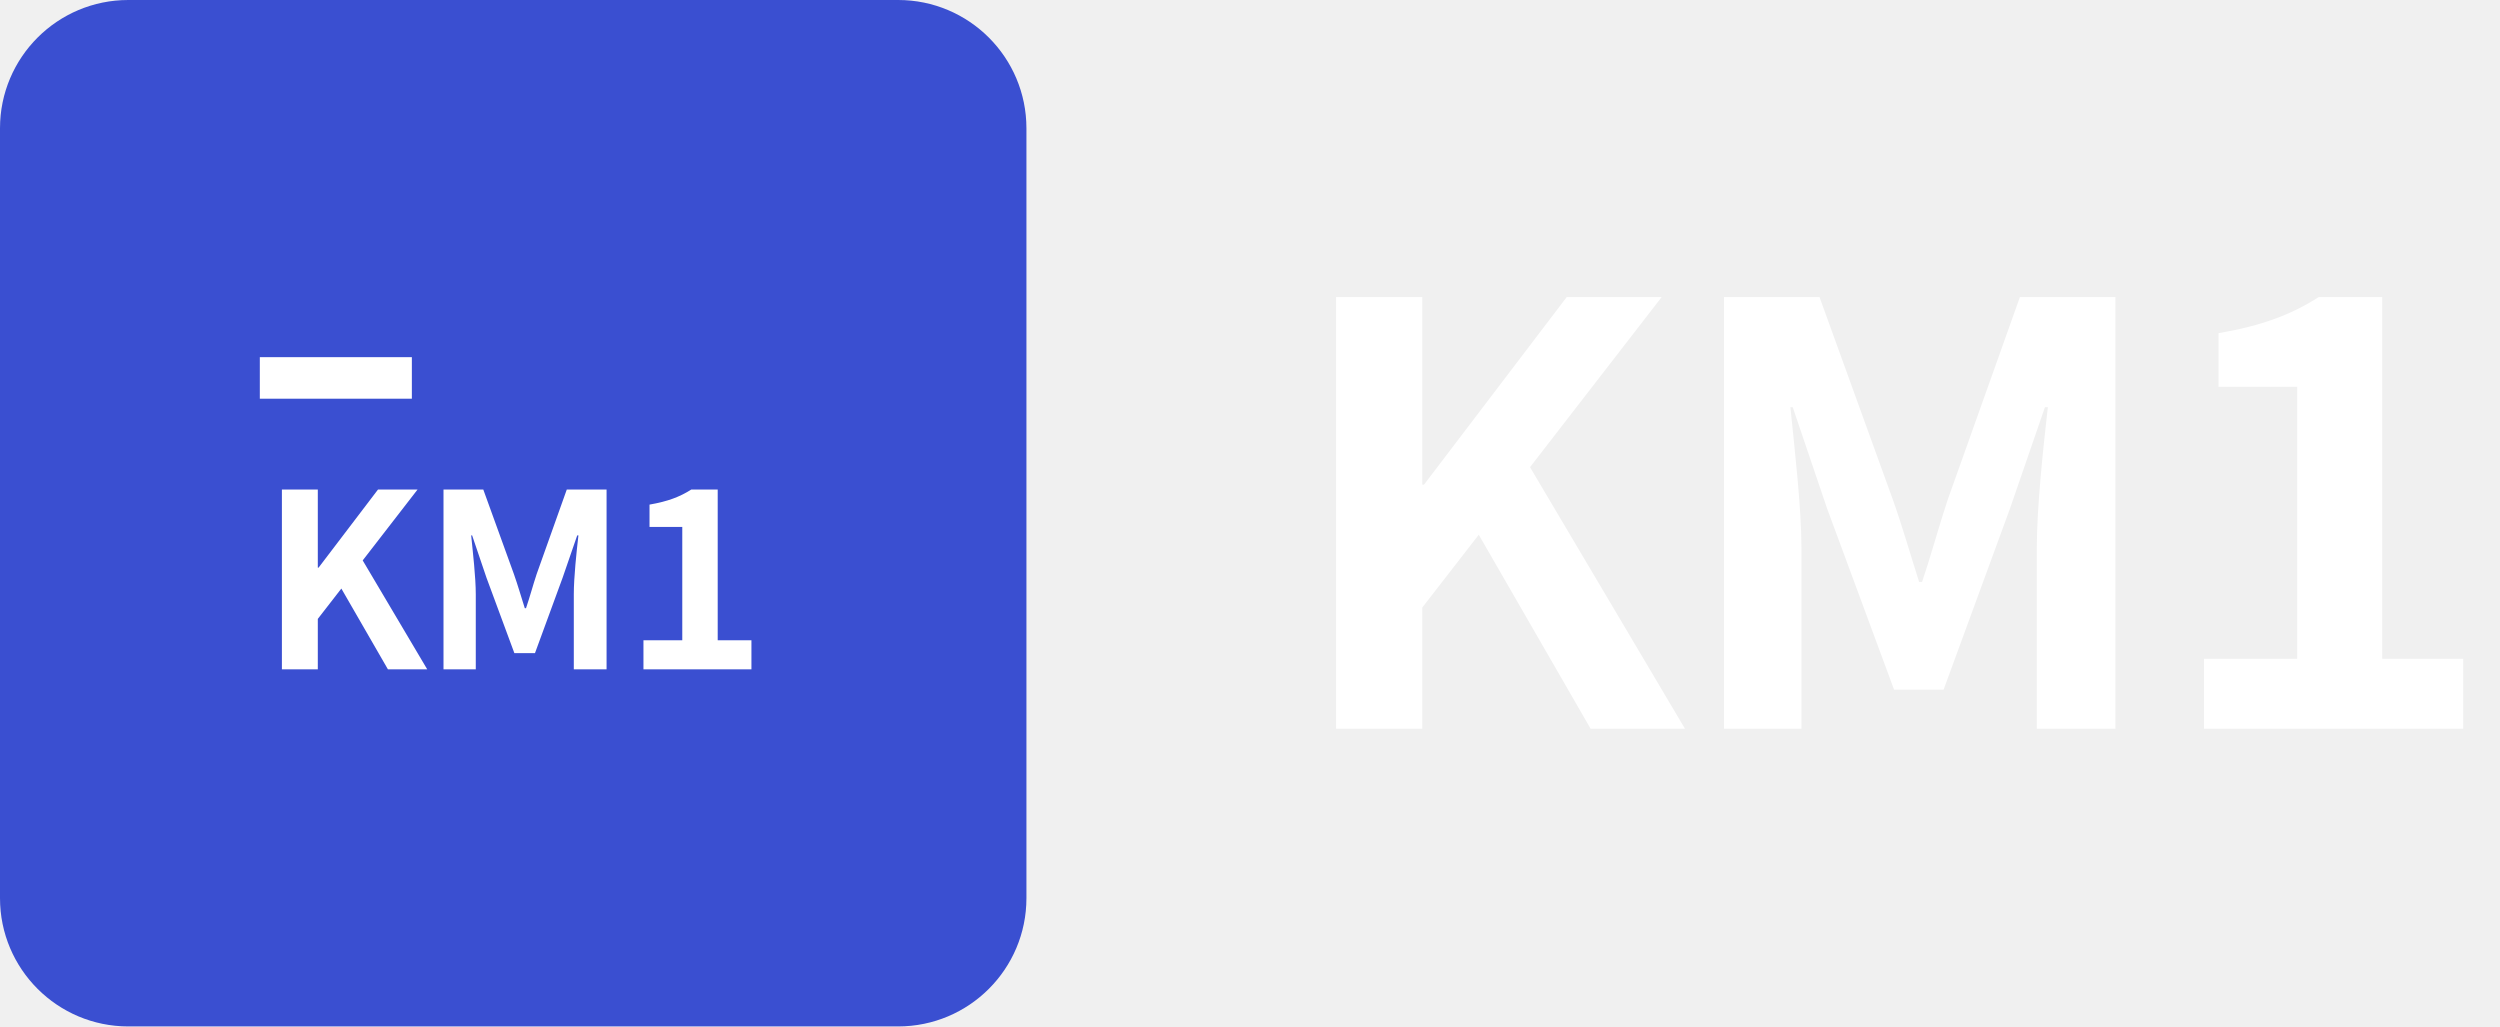
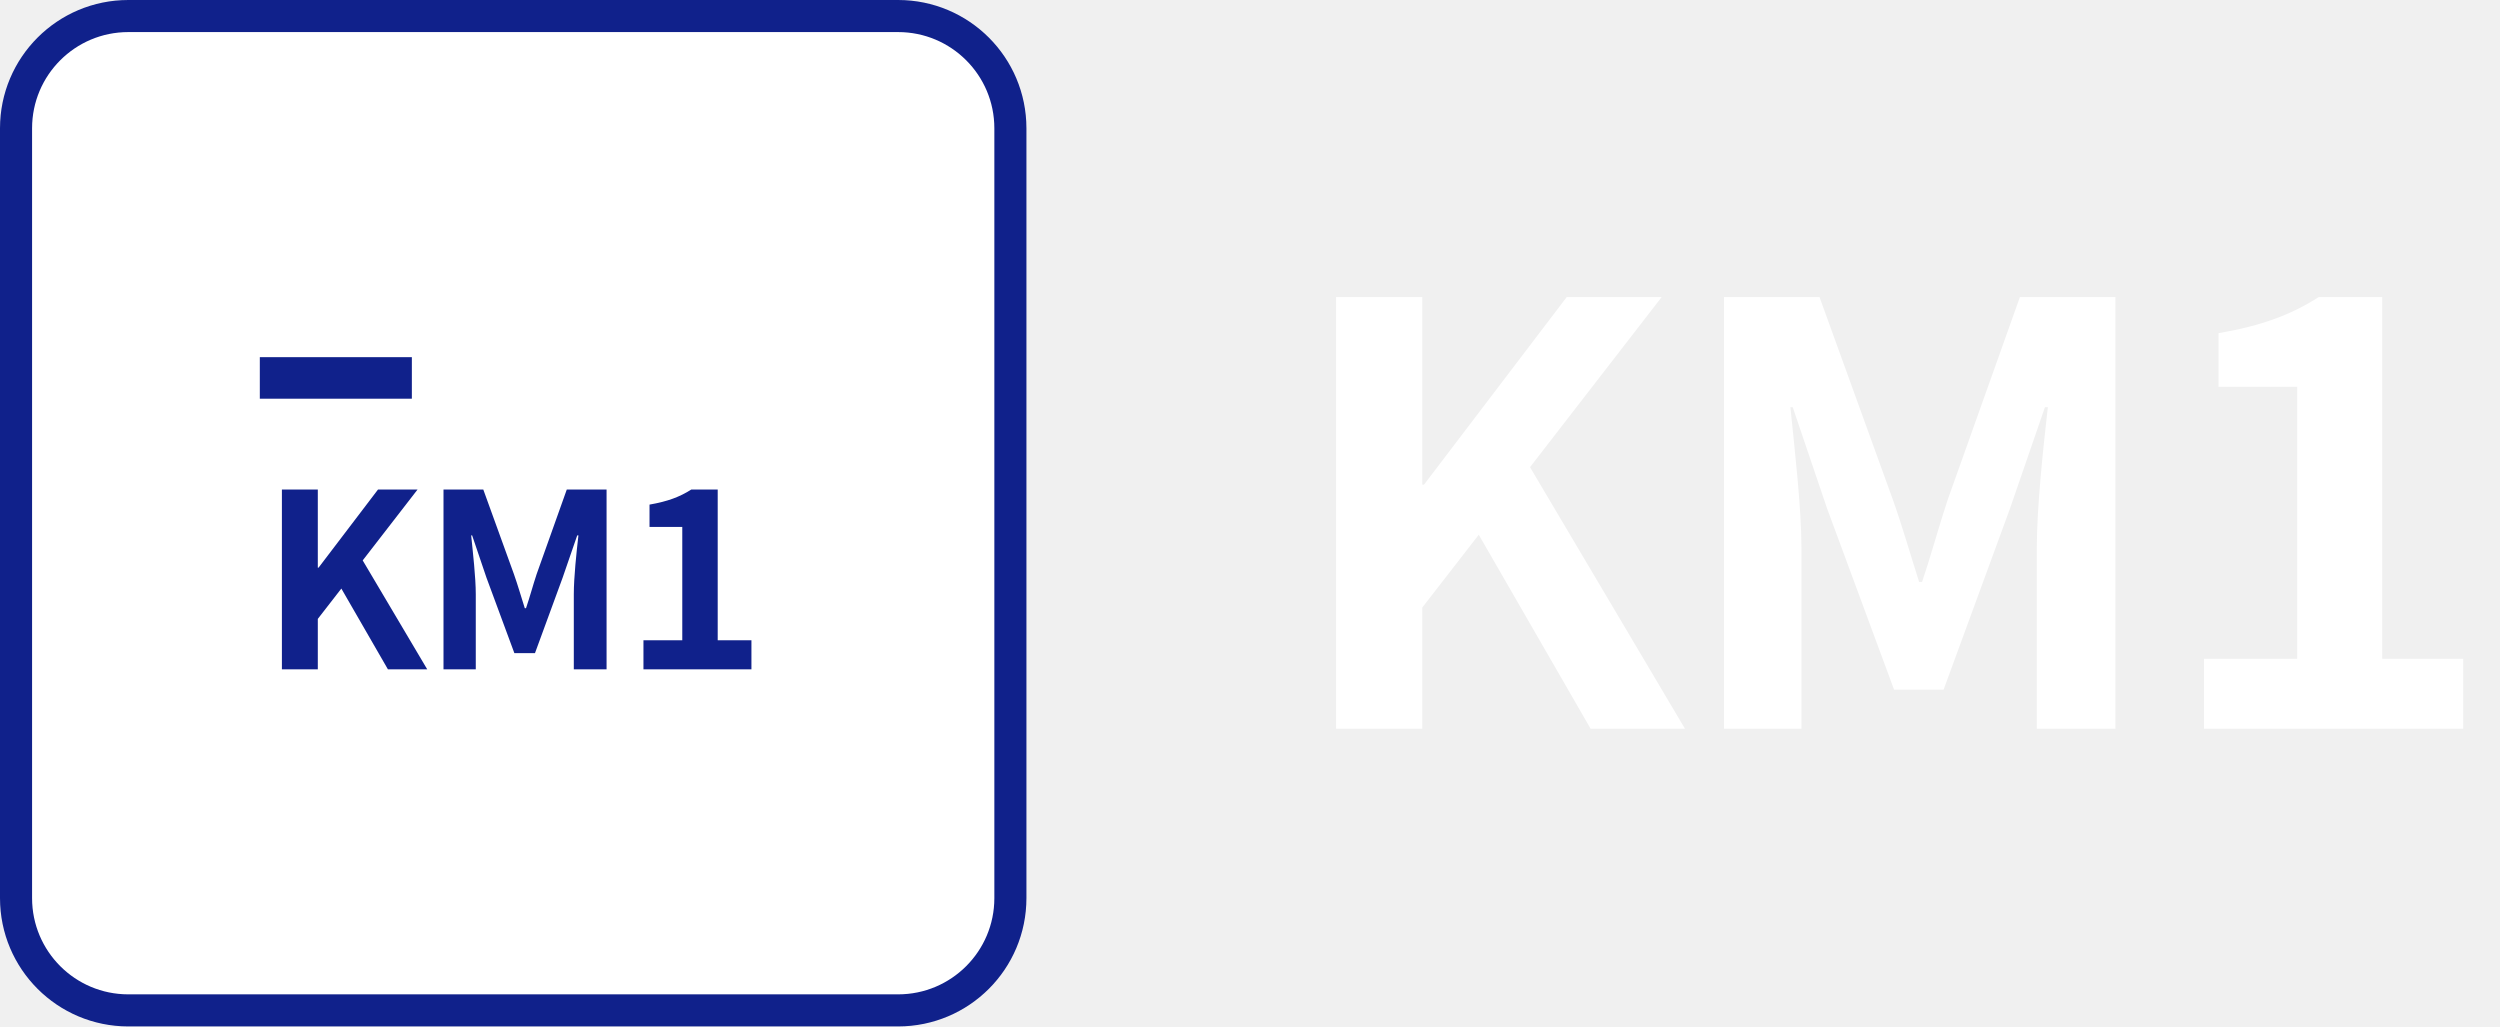
<svg xmlns="http://www.w3.org/2000/svg" width="155.88" height="64" viewBox="0 0 155.88 64">
  <g>
-     <rect width="64" height="64" rx="8.00" fill="#3A4FD1" />
-     <path transform="translate(16.20 30.54) scale(0.01513)" d="M91 740.0H239V532.0L336 407.0L528 740.0H690L424 291.0L650 -1.0H487L242 321.0H239V-1.0H91ZM757.0 740.0H890.0V431.0C890.0 360.0 878.0 258.0 871.0 188.0H875.0L934.0 362.0L1049.0 673.0H1134.0L1248.0 362.0L1308.0 188.0H1313.0C1305.0 258.0 1294.0 360.0 1294.0 431.0V740.0H1429.0V-1.0H1265.0L1141.0 347.0C1126.0 392.0 1113.0 441.0 1097.0 488.0H1092.0C1077.0 441.0 1063.0 392.0 1047.0 347.0L921.0 -1.0H757.0ZM1581.0 740.0H2026.0V620.0H1887.0V-1.0H1778.0C1731.0 29.0 1681.0 48.0 1606.0 61.0V153.0H1741.0V620.0H1581.0Z" fill="#FFFFFF" />
-     <rect x="16.20" y="22.27" width="9.48" height="2.59" fill="#FFFFFF" />
+     <rect x="1" y="1" width="62" height="62" rx="7.00" fill="#FFFFFF" stroke="#10218B" stroke-width="2" />
+     <path transform="translate(16.20 30.54) scale(0.01513)" d="M91 740.0H239V532.0L336 407.0L528 740.0H690L424 291.0L650 -1.0H487L242 321.0H239V-1.0H91ZM757.0 740.0H890.0V431.0C890.0 360.0 878.0 258.0 871.0 188.0H875.0L934.0 362.0L1049.0 673.0H1134.0L1248.0 362.0L1308.0 188.0H1313.0C1305.0 258.0 1294.0 360.0 1294.0 431.0V740.0H1429.0V-1.0H1265.0L1141.0 347.0C1126.0 392.0 1113.0 441.0 1097.0 488.0H1092.0C1077.0 441.0 1063.0 392.0 1047.0 347.0L921.0 -1.0H757.0ZM1581.0 740.0H2026.0V620.0H1887.0V-1.0H1778.0C1731.0 29.0 1681.0 48.0 1606.0 61.0V153.0H1741.0V620.0H1581.0Z" fill="#10218B" />
+     <rect x="16.20" y="22.27" width="9.48" height="2.59" fill="#10218B" />
  </g>
  <path transform="translate(80.00 18.56) scale(0.03632)" d="M91 740.0H239V532.0L336 407.0L528 740.0H690L424 291.0L650 -1.0H487L242 321.0H239V-1.0H91ZM757.0 740.0H890.0V431.0C890.0 360.0 878.0 258.0 871.0 188.0H875.0L934.0 362.0L1049.0 673.0H1134.0L1248.0 362.0L1308.0 188.0H1313.0C1305.0 258.0 1294.0 360.0 1294.0 431.0V740.0H1429.0V-1.0H1265.0L1141.0 347.0C1126.0 392.0 1113.0 441.0 1097.0 488.0H1092.0C1077.0 441.0 1063.0 392.0 1047.0 347.0L921.0 -1.0H757.0ZM1581.0 740.0H2026.0V620.0H1887.0V-1.0H1778.0C1731.0 29.0 1681.0 48.0 1606.0 61.0V153.0H1741.0V620.0H1581.0Z" fill="#FFFFFF" />
</svg>
